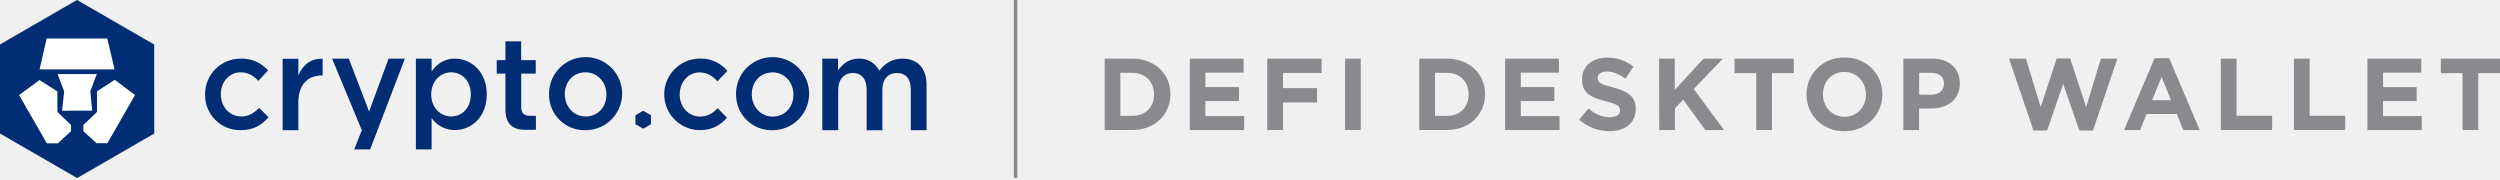
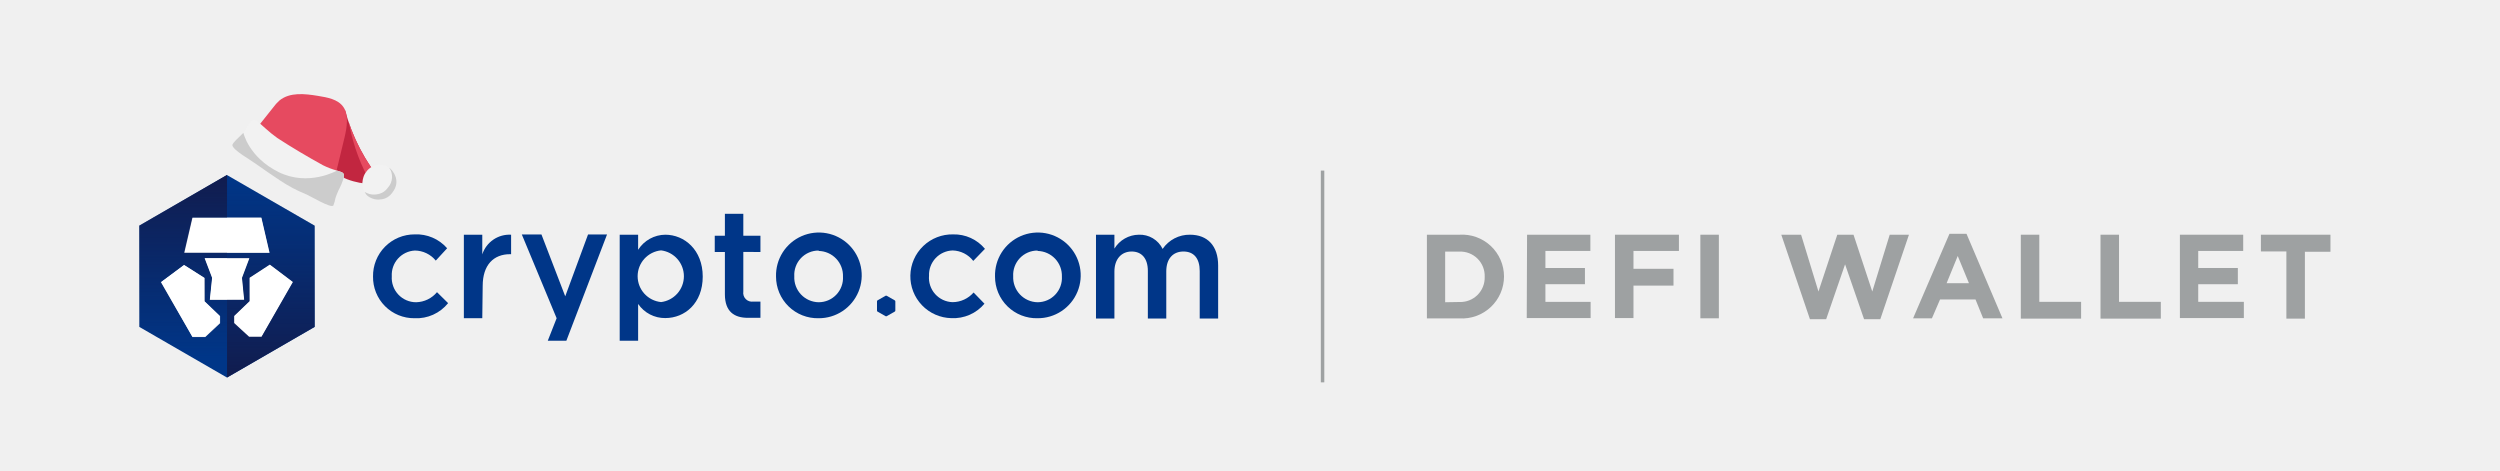
- <svg xmlns="http://www.w3.org/2000/svg" width="1200" height="86" viewBox="0 0 1200 86" fill="none">
-   <path d="M115.44 62.49C113.195 62.515 110.967 62.091 108.888 61.241C106.809 60.392 104.922 59.134 103.337 57.543C101.752 55.952 100.503 54.059 99.662 51.977C98.82 49.895 98.405 47.665 98.44 45.42C98.404 43.158 98.82 40.912 99.663 38.813C100.506 36.714 101.76 34.804 103.351 33.195C104.941 31.587 106.837 30.312 108.927 29.446C111.016 28.579 113.258 28.139 115.52 28.15C117.997 28.044 120.467 28.499 122.743 29.481C125.02 30.462 127.046 31.946 128.67 33.82L123.99 38.82C121.69 36.39 119.26 34.71 115.45 34.71C109.97 34.71 105.98 39.45 105.98 45.24C105.98 51.03 109.98 55.9 115.83 55.9C119.38 55.9 122 54.21 124.36 51.78L128.91 56.27C125.66 59.93 121.86 62.49 115.44 62.49Z" fill="#002D74" />
-   <path d="M143.21 62.49H135.67V28.22H143.21V36.22C145.27 31.3 149.07 27.94 154.87 28.22V36.22H154.43C147.82 36.22 143.21 40.52 143.21 49.22V62.49Z" fill="#002D74" />
-   <path d="M194.33 28.15L177.67 71.71H170.03L173.67 62.5L159.4 28.15H167.43L177.17 53.52L186.52 28.15H194.33Z" fill="#002D74" />
-   <path d="M218.32 62.43C216.129 62.451 213.966 61.932 212.022 60.921C210.077 59.91 208.411 58.436 207.17 56.63V71.72H199.63V28.15H207.17V34.32C209.6 30.9 213.03 28.15 218.32 28.15C226.11 28.15 233.65 34.32 233.65 45.29C233.65 56.26 226.17 62.43 218.32 62.43ZM216.58 34.72C211.47 34.72 206.98 38.89 206.98 45.31C206.98 51.73 211.47 55.9 216.58 55.9C221.69 55.9 225.99 51.9 225.99 45.31C225.99 38.72 221.69 34.72 216.58 34.72Z" fill="#002D74" />
-   <path d="M250.18 35.32V51.46C250.18 54.38 251.67 55.57 254.23 55.57H257.23V62.3H252C246.51 62.3 242.61 59.84 242.61 52.64V35.32H238.43V28.85H242.61V19.85H250.15V28.85H257.15V35.32H250.18Z" fill="#002D74" />
-   <path d="M281 62.49C278.724 62.55 276.459 62.153 274.34 61.321C272.22 60.489 270.29 59.24 268.662 57.648C267.035 56.056 265.743 54.154 264.865 52.053C263.987 49.952 263.54 47.697 263.55 45.42C263.456 41.929 264.407 38.489 266.281 35.541C268.155 32.593 270.865 30.272 274.066 28.875C277.267 27.478 280.813 27.068 284.248 27.698C287.683 28.328 290.852 29.969 293.349 32.412C295.846 34.854 297.557 37.986 298.262 41.407C298.968 44.828 298.636 48.381 297.309 51.612C295.983 54.843 293.722 57.604 290.816 59.542C287.911 61.48 284.493 62.507 281 62.49ZM281 34.72C274.95 34.72 271.09 39.46 271.09 45.25C271.09 51.04 275.26 55.91 281.09 55.91C287.2 55.91 291.09 51.17 291.09 45.38C291.09 39.59 287 34.72 281 34.72Z" fill="#002D74" />
-   <path d="M370.76 62.49C368.484 62.55 366.219 62.153 364.1 61.321C361.98 60.489 360.05 59.24 358.422 57.648C356.795 56.056 355.503 54.154 354.625 52.053C353.747 49.952 353.3 47.697 353.31 45.42C353.216 41.929 354.167 38.489 356.041 35.541C357.915 32.593 360.625 30.272 363.826 28.875C367.027 27.478 370.573 27.068 374.008 27.698C377.443 28.328 380.612 29.969 383.109 32.412C385.606 34.854 387.317 37.986 388.022 41.407C388.728 44.828 388.396 48.381 387.069 51.612C385.743 54.843 383.482 57.604 380.576 59.542C377.671 61.48 374.253 62.507 370.76 62.49ZM370.76 34.76C364.71 34.76 360.85 39.5 360.85 45.29C360.85 51.08 365.02 55.95 370.85 55.95C376.96 55.95 380.85 51.21 380.85 45.42C380.85 39.63 376.68 34.72 370.76 34.72V34.76Z" fill="#002D74" />
-   <path d="M433.21 28.15C440.38 28.15 444.74 32.7 444.74 40.74V62.49H437.2V43.05C437.2 37.81 434.77 35.05 430.53 35.05C426.29 35.05 423.53 37.92 423.53 43.21V62.53H416V43.03C416 37.92 413.51 35.03 409.33 35.03C405.15 35.03 402.33 38.14 402.33 43.25V62.51H394.7V28.15H402.24V33.82C404.36 30.9 407.24 28.15 412.24 28.15C414.26 28.056 416.263 28.555 418.003 29.585C419.742 30.616 421.142 32.133 422.03 33.95C424.74 30.46 428.23 28.15 433.21 28.15Z" fill="#002D74" />
-   <path d="M312.47 55.57V59.37C312.472 59.447 312.452 59.524 312.414 59.591C312.375 59.658 312.318 59.713 312.25 59.75L308.96 61.65C308.893 61.69 308.817 61.711 308.74 61.711C308.663 61.711 308.587 61.69 308.52 61.65L305.23 59.75C305.163 59.712 305.108 59.656 305.069 59.589C305.031 59.523 305.01 59.447 305.01 59.37V55.57C305.012 55.493 305.033 55.419 305.072 55.352C305.11 55.286 305.165 55.23 305.23 55.19L308.52 53.29C308.587 53.25 308.663 53.23 308.74 53.23C308.817 53.23 308.893 53.25 308.96 53.29L312.25 55.19C312.317 55.228 312.372 55.284 312.411 55.351C312.449 55.417 312.47 55.493 312.47 55.57Z" fill="#002D74" />
-   <path d="M335.43 62.45C330.914 62.301 326.639 60.379 323.531 57.099C320.424 53.819 318.734 49.447 318.829 44.929C318.924 40.412 320.795 36.114 324.037 32.968C327.28 29.821 331.632 28.079 336.15 28.12C338.623 28.066 341.075 28.57 343.326 29.595C345.577 30.62 347.567 32.14 349.15 34.04L344.38 39.04C342.12 36.57 339.72 34.84 335.92 34.76C330.44 34.66 326.36 39.32 326.25 45.11C326.14 50.9 330.09 55.84 335.89 55.96C339.44 56.02 342.09 54.39 344.5 51.96L348.96 56.53C345.7 60.09 341.85 62.57 335.43 62.45Z" fill="#002D74" />
-   <g style="mix-blend-mode:multiply">
-     <path style="mix-blend-mode:multiply" d="M37 0V18.48H51.5L55 33.32H37V35.56H46.46L43.36 43.86L44.26 53.12H37V85.43L74 64.06V21.37L37 0ZM51.57 68.72H46.32L40 62.95V60.01L46.55 53.72V43.85L55.08 38.3L64.81 45.62L51.57 68.72Z" fill="url(#paint0_linear_4206_32009)" />
-   </g>
-   <path style="mix-blend-mode:multiply" d="M29.8 53.15L30.8 43.86L27.63 35.56H37V33.32H19L22.38 18.48H37V0L0 21.37V64.09L37 85.46V53.15H29.8ZM34.08 62.95L27.8 68.8H22.48L9.17 45.66L18.94 38.41L27.56 43.89V53.72L34.08 59.97V62.95Z" fill="url(#paint1_linear_4206_32009)" />
-   <path d="M488.27 0H486.66V85.46H488.27V0Z" fill="#898A8D" />
-   <path d="M530.24 28.16H543.59C554.36 28.16 561.8 35.55 561.8 45.16V45.26C561.8 54.9 554.36 62.39 543.59 62.39H530.24V28.16ZM537.77 34.96V55.61H543.59C549.76 55.61 553.92 51.46 553.92 45.39V45.29C553.92 39.22 549.76 34.96 543.59 34.96H537.77Z" fill="#898A8D" />
-   <path d="M571.1 28.16H596.94V34.87H578.58V41.81H594.73V48.52H578.58V55.72H597.18V62.43H571.1V28.16Z" fill="#898A8D" />
-   <path d="M608.29 28.16H634.37V35.01H615.83V42.3H632.17V49.16H615.83V62.42H608.29V28.16Z" fill="#898A8D" />
-   <path d="M645.63 28.16H653.16V62.42H645.63V28.16Z" fill="#898A8D" />
-   <path d="M681.25 28.16H694.61C705.38 28.16 712.82 35.55 712.82 45.16V45.26C712.82 54.9 705.38 62.39 694.61 62.39H681.25V28.16ZM688.79 34.96V55.61H694.61C700.78 55.61 704.94 51.46 704.94 45.39V45.29C704.94 39.22 700.78 34.96 694.61 34.96H688.79Z" fill="#898A8D" />
-   <path d="M722.46 28.16H748.3V34.87H730V41.81H746.1V48.52H730V55.72H748.59V62.43H722.46V28.16Z" fill="#898A8D" />
-   <path d="M758 57.43L762.45 52.09C765.53 54.639 768.76 56.25 772.68 56.25C775.76 56.25 777.62 55.029 777.62 53.02V52.919C777.62 51.01 776.45 50.039 770.72 48.569C763.82 46.809 759.37 44.9 759.37 38.099V38C759.37 31.78 764.37 27.669 771.37 27.669C775.989 27.595 780.488 29.138 784.09 32.029L780.2 37.719C777.2 35.62 774.2 34.349 771.3 34.349C768.4 34.349 766.89 35.669 766.89 37.349V37.45C766.89 39.7 768.36 40.45 774.28 41.95C781.28 43.76 785.15 46.26 785.15 52.23V52.33C785.15 59.13 779.96 62.95 772.57 62.95C767.199 62.969 762.01 61.003 758 57.43Z" fill="#898A8D" />
-   <path d="M796.36 28.16H803.89V43.16L817.69 28.16H826.94L813 42.72L827.58 62.44H818.58L807.96 47.85L803.96 51.96V62.42H796.43L796.36 28.16Z" fill="#898A8D" />
-   <path d="M843 35.11H832.57V28.16H861V35.11H850.53V62.42H843V35.11Z" fill="#898A8D" />
-   <path d="M867.12 45.39V45.29C867.12 35.55 874.8 27.57 885.37 27.57C895.94 27.57 903.53 35.45 903.53 45.19V45.29C903.53 55.03 895.85 63 885.27 63C874.69 63 867.12 55.13 867.12 45.39ZM895.65 45.39V45.29C895.65 39.42 891.34 34.52 885.27 34.52C879.2 34.52 875 39.32 875 45.19V45.29C875 51.16 879.3 56.06 885.37 56.06C891.44 56.06 895.65 51.26 895.65 45.39Z" fill="#898A8D" />
-   <path d="M913.61 28.16H927.61C935.78 28.16 940.72 33.01 940.72 40V40.1C940.72 48.03 934.55 52.1 926.87 52.1H921.15V62.42H913.61V28.16ZM927.12 45.44C930.88 45.44 933.12 43.18 933.12 40.25V40.15C933.12 36.77 930.77 34.96 927 34.96H921.18V45.44H927.12Z" fill="#898A8D" />
-   <path d="M964.36 28.16H972.43L979.53 51.36L987.21 28.06H993.67L1001.35 51.36L1008.45 28.16H1016.33L1004.63 62.66H998.07L990.34 40.25L982.61 62.66H976.05L964.36 28.16Z" fill="#898A8D" />
-   <path d="M1034.19 27.92H1041.19L1055.87 62.42H1047.99L1044.86 54.73H1030.37L1027.24 62.42H1019.56L1034.19 27.92ZM1042.12 48.08L1037.57 36.97L1033 48.08H1042.12Z" fill="#898A8D" />
-   <path d="M1066 28.16H1073.54V55.57H1090.62V62.42H1066V28.16Z" fill="#898A8D" />
-   <path d="M1101.09 28.16H1108.62V55.57H1125.7V62.42H1101.09V28.16Z" fill="#898A8D" />
-   <path d="M1136.37 28.16H1162.21V34.87H1143.86V41.81H1160V48.52H1143.85V55.72H1162.44V62.43H1136.36L1136.37 28.16Z" fill="#898A8D" />
-   <path d="M1182 35.11H1171.6V28.16H1200V35.11H1189.58V62.42H1182V35.11Z" fill="#898A8D" />
-   <path d="M37 0L0 21.37V64.09L37 85.46L74 64.09V21.37L37 0ZM37 0L0 21.37V64.09L37 85.46L74 64.09V21.37L37 0Z" fill="white" />
-   <path d="M37 0L0 21.37V64.09L37 85.46L74 64.09V21.37L37 0ZM22.38 18.48H51.5L55 33.32H19L22.38 18.48ZM34.08 62.95L27.8 68.8H22.48L9.17 45.66L18.94 38.41L27.56 43.89V53.72L34.08 59.97V62.95ZM29.8 53.15L30.8 43.86L27.63 35.56H46.45L43.35 43.86L44.25 53.12H36.99L29.8 53.15ZM51.57 68.72H46.32L40 62.95V60.01L46.55 53.72V43.85L55.08 38.3L64.81 45.62L51.57 68.72Z" fill="#002D74" />
+ <svg xmlns="http://www.w3.org/2000/svg" width="850" height="160" viewBox="0 0 850 160" fill="none">
+   <path d="M485.148 79.802H496.187C498.129 79.673 500.078 79.945 501.911 80.599C503.745 81.254 505.425 82.277 506.847 83.607C508.27 84.936 509.405 86.543 510.182 88.328C510.959 90.114 511.361 92.039 511.365 93.986C511.365 95.938 510.965 97.869 510.19 99.66C509.416 101.451 508.282 103.065 506.86 104.402C505.438 105.738 503.758 106.77 501.922 107.432C500.086 108.095 498.134 108.374 496.187 108.254H485.148V79.802ZM496.187 102.679C497.322 102.725 498.456 102.537 499.516 102.126C500.575 101.714 501.539 101.089 502.347 100.289C503.155 99.489 503.789 98.531 504.211 97.476C504.632 96.42 504.831 95.288 504.796 94.152C504.843 93.009 504.653 91.868 504.236 90.802C503.82 89.737 503.187 88.769 502.378 87.96C501.569 87.15 500.601 86.518 499.536 86.102C498.47 85.686 497.33 85.495 496.187 85.542H491.357V102.762L496.187 102.679Z" fill="#9EA1A2" />
+   <path d="M519.202 79.802H540.727V85.321H525.439V91.116H538.879V96.635H525.439V102.624H540.81V108.143H519.091L519.202 79.802Z" fill="#9EA1A2" />
+   <path d="M549.089 79.802H570.835V85.321H555.381V91.392H568.986V97.105H555.381V108.143H549.089V79.802Z" fill="#9EA1A2" />
+   <path d="M578.121 79.802H584.413V108.226H578.121V79.802Z" fill="#9EA1A2" />
+   <path d="M605.635 79.802H612.369L618.275 99.119L624.677 79.802H630.196L636.571 99.119L642.505 79.802H649.045L639.303 108.53H633.784L627.326 89.874L620.896 108.53H615.377L605.635 79.802Z" fill="#9EA1A2" />
+   <path d="M662.816 79.498H668.611L680.836 108.226H674.269L671.674 101.824H659.615L656.855 108.226H650.452L662.816 79.498ZM669.439 96.277L665.63 87.032L661.85 96.277H669.439Z" fill="#9EA1A2" />
+   <path d="M687.073 79.802H693.365V102.624H707.577V108.337H687.073V79.802Z" fill="#9EA1A2" />
+   <path d="M714.173 79.802H720.466V102.624H734.678V108.337H714.173V79.802Z" fill="#9EA1A2" />
+   <path d="M741.163 79.802H762.688V85.321H747.4V91.116H760.867V96.635H747.4V102.624H762.909V108.143H741.163V79.802Z" fill="#9EA1A2" />
+   <path d="M777.37 85.486H768.705V79.802H792.355V85.597H783.662V108.337H777.37V85.486Z" fill="#9EA1A2" />
+   <path d="M450.265 58H449.079V130H450.265V58Z" fill="#9EA1A2" />
+   <path d="M77.184 59.518L47.38 76.738V111.151L77.184 128.372L106.989 111.151V76.738L77.184 59.518ZM65.428 74.006H88.885L91.645 85.956H62.641L65.428 74.006ZM74.838 109.882L69.789 114.601H65.483L54.776 95.973L62.641 90.123L69.595 94.538V102.486L74.838 107.509V109.882ZM71.389 101.989L72.162 94.511L69.623 87.832H84.801L82.29 94.511L83.035 101.962H71.389V101.989ZM88.941 114.546H84.691L79.64 109.882V107.398L84.884 102.376V94.428L91.756 89.957L99.593 95.863L88.941 114.546Z" fill="#003688" />
+   <path d="M140.933 108.199C139.069 108.217 137.22 107.862 135.495 107.155C133.77 106.448 132.204 105.402 130.89 104.08C129.576 102.758 128.539 101.187 127.842 99.458C127.145 97.729 126.801 95.878 126.831 94.014C126.801 92.139 127.146 90.277 127.845 88.537C128.544 86.796 129.583 85.213 130.901 83.879C132.22 82.546 133.791 81.488 135.523 80.769C137.255 80.05 139.113 79.684 140.988 79.691C143.065 79.595 145.136 79.97 147.047 80.787C148.959 81.604 150.661 82.843 152.027 84.41L148.163 88.605C147.304 87.549 146.224 86.695 144.998 86.104C143.773 85.512 142.431 85.198 141.07 85.183C139.978 85.236 138.907 85.505 137.919 85.974C136.931 86.443 136.045 87.104 135.314 87.917C134.583 88.731 134.02 89.681 133.658 90.713C133.296 91.745 133.142 92.839 133.206 93.931C133.13 95.064 133.288 96.2 133.67 97.269C134.052 98.338 134.65 99.317 135.426 100.145C136.203 100.974 137.141 101.633 138.183 102.083C139.226 102.534 140.349 102.765 141.485 102.762C142.843 102.731 144.178 102.409 145.401 101.819C146.625 101.228 147.708 100.383 148.577 99.34L152.358 103.066C150.993 104.762 149.247 106.111 147.261 107.003C145.276 107.895 143.107 108.305 140.933 108.199Z" fill="#003688" />
+   <path d="M163.976 108.199H157.712V79.802H163.976V86.48C164.643 84.441 165.965 82.681 167.738 81.473C169.51 80.265 171.632 79.677 173.773 79.802V86.425H173.415C167.895 86.425 164.114 89.985 164.114 97.243L163.976 108.199Z" fill="#003688" />
+   <path d="M206.392 79.719L192.566 115.843H186.247L189.255 108.199L177.416 79.719H184.094L192.18 100.747L199.935 79.719H206.392Z" fill="#003688" />
+   <path d="M226.207 108.143C224.39 108.166 222.595 107.739 220.983 106.902C219.37 106.064 217.988 104.841 216.962 103.342V115.843H210.697V79.802H216.962V84.934C217.95 83.374 219.315 82.086 220.93 81.189C222.545 80.292 224.36 79.815 226.207 79.802C232.665 79.802 238.929 84.934 238.929 94.041C238.929 103.148 232.803 108.143 226.207 108.143ZM224.772 85.128C222.588 85.34 220.561 86.358 219.087 87.983C217.612 89.607 216.795 91.723 216.795 93.917C216.795 96.112 217.612 98.227 219.087 99.852C220.561 101.477 222.588 102.495 224.772 102.707C226.913 102.438 228.884 101.397 230.311 99.778C231.739 98.16 232.527 96.076 232.527 93.917C232.527 91.759 231.739 89.675 230.311 88.056C228.884 86.438 226.913 85.397 224.772 85.128Z" fill="#003688" />
+   <path d="M252.728 85.652V99.119C252.654 99.581 252.689 100.053 252.831 100.498C252.973 100.943 253.218 101.348 253.546 101.681C253.873 102.014 254.275 102.266 254.717 102.415C255.16 102.565 255.632 102.608 256.095 102.541H258.55V108.061H254.273C249.719 108.061 246.463 106.019 246.463 100.058V85.68H243.014V80.16H246.463V72.681H252.728V80.16H258.55V85.68L252.728 85.652Z" fill="#003688" />
+   <path d="M278.337 108.198C276.448 108.243 274.569 107.908 272.811 107.215C271.053 106.522 269.452 105.483 268.102 104.161C266.752 102.839 265.68 101.26 264.949 99.517C264.219 97.775 263.844 95.903 263.848 94.014C263.772 91.113 264.563 88.256 266.12 85.807C267.678 83.359 269.93 81.431 272.59 80.271C275.249 79.111 278.195 78.772 281.049 79.297C283.903 79.821 286.535 81.186 288.608 83.216C290.681 85.246 292.102 87.849 292.687 90.691C293.272 93.533 292.995 96.485 291.891 99.168C290.788 101.852 288.909 104.145 286.494 105.754C284.079 107.363 281.238 108.214 278.337 108.198ZM278.337 85.183C277.209 85.181 276.093 85.41 275.056 85.855C274.02 86.3 273.086 86.952 272.311 87.771C271.535 88.59 270.936 89.559 270.548 90.618C270.161 91.678 269.994 92.805 270.058 93.931C270.002 95.059 270.174 96.187 270.564 97.247C270.953 98.308 271.552 99.279 272.324 100.103C273.097 100.927 274.027 101.587 275.06 102.044C276.093 102.5 277.207 102.745 278.337 102.762C279.465 102.764 280.581 102.535 281.617 102.09C282.654 101.645 283.588 100.993 284.363 100.174C285.139 99.354 285.739 98.386 286.126 97.326C286.513 96.267 286.68 95.14 286.616 94.014C286.649 92.898 286.46 91.787 286.061 90.744C285.662 89.701 285.06 88.748 284.29 87.94C283.52 87.132 282.598 86.484 281.576 86.034C280.554 85.585 279.453 85.342 278.337 85.321V85.183Z" fill="#003688" />
+   <path d="M352.766 108.198C350.878 108.243 349 107.908 347.244 107.214C345.487 106.521 343.888 105.482 342.54 104.16C341.192 102.837 340.123 101.258 339.395 99.516C338.668 97.773 338.297 95.902 338.305 94.014C338.228 91.112 339.02 88.253 340.578 85.804C342.137 83.356 344.391 81.428 347.052 80.269C349.714 79.11 352.661 78.772 355.515 79.299C358.37 79.826 361.002 81.193 363.074 83.226C365.146 85.258 366.565 87.864 367.146 90.708C367.728 93.552 367.447 96.505 366.339 99.188C365.232 101.871 363.348 104.162 360.93 105.768C358.511 107.373 355.669 108.219 352.766 108.198ZM352.766 85.183C351.638 85.181 350.522 85.41 349.485 85.855C348.449 86.3 347.514 86.952 346.739 87.771C345.964 88.59 345.364 89.559 344.977 90.618C344.589 91.678 344.423 92.805 344.487 93.931C344.435 95.058 344.609 96.184 345 97.243C345.391 98.302 345.99 99.271 346.761 100.094C347.533 100.918 348.462 101.578 349.493 102.036C350.525 102.494 351.638 102.741 352.766 102.762C353.894 102.764 355.01 102.535 356.046 102.09C357.083 101.645 358.017 100.993 358.792 100.174C359.567 99.354 360.167 98.386 360.554 97.326C360.942 96.267 361.109 95.14 361.045 94.014C361.078 92.898 360.889 91.787 360.49 90.744C360.09 89.701 359.488 88.748 358.718 87.94C357.949 87.132 357.026 86.484 356.005 86.034C354.983 85.585 353.882 85.342 352.766 85.321V85.183Z" fill="#003688" />
+   <path d="M404.592 79.802C410.553 79.802 414.169 83.582 414.169 90.261V108.309H407.904V92.165C407.904 87.832 405.89 85.514 402.385 85.514C398.88 85.514 396.534 87.888 396.534 92.275V108.309H390.27V92.11C390.27 87.888 388.2 85.514 384.75 85.514C381.301 85.514 378.9 88.081 378.9 92.331V108.309H372.636V79.802H378.9V84.521C379.766 83.096 380.981 81.916 382.429 81.09C383.878 80.265 385.512 79.821 387.179 79.802C388.855 79.729 390.515 80.147 391.957 81.005C393.398 81.863 394.558 83.123 395.292 84.631C396.321 83.118 397.71 81.885 399.333 81.042C400.956 80.199 402.763 79.773 404.592 79.802Z" fill="#003688" />
+   <path d="M304.417 102.459V105.604C304.414 105.671 304.394 105.736 304.361 105.794C304.327 105.851 304.28 105.9 304.223 105.936L301.464 107.509C301.408 107.536 301.347 107.55 301.284 107.55C301.222 107.55 301.161 107.536 301.105 107.509L298.345 105.936C298.292 105.899 298.249 105.849 298.22 105.791C298.191 105.733 298.178 105.669 298.18 105.604V102.459C298.178 102.394 298.191 102.33 298.22 102.272C298.249 102.214 298.292 102.164 298.345 102.127L301.105 100.554C301.161 100.527 301.222 100.513 301.284 100.513C301.347 100.513 301.408 100.527 301.464 100.554L304.223 102.127C304.28 102.163 304.327 102.212 304.361 102.269C304.394 102.327 304.414 102.392 304.417 102.459Z" fill="#003688" />
+   <path d="M323.458 108.171C321.588 108.131 319.744 107.723 318.031 106.971C316.319 106.218 314.772 105.136 313.478 103.786C310.864 101.058 309.441 97.404 309.521 93.628C309.602 89.851 311.179 86.261 313.907 83.647C316.634 81.034 320.288 79.611 324.065 79.691C326.122 79.639 328.165 80.053 330.038 80.904C331.912 81.755 333.568 83.02 334.883 84.603L330.909 88.715C330.079 87.638 329.02 86.758 327.807 86.143C326.594 85.527 325.259 85.189 323.899 85.155C322.807 85.187 321.733 85.435 320.737 85.885C319.741 86.334 318.843 86.976 318.097 87.774C317.35 88.572 316.769 89.51 316.387 90.533C316.004 91.557 315.828 92.646 315.869 93.738C315.771 94.861 315.903 95.993 316.258 97.063C316.612 98.133 317.181 99.119 317.93 99.962C318.68 100.804 319.594 101.485 320.615 101.961C321.637 102.438 322.745 102.701 323.872 102.735C325.228 102.726 326.567 102.429 327.8 101.863C329.032 101.296 330.13 100.474 331.019 99.451L334.718 103.259C333.348 104.892 331.618 106.185 329.664 107.037C327.711 107.889 325.587 108.278 323.458 108.171Z" fill="#003688" />
+   <path d="M82.235 94.455L84.746 87.777H69.54L72.107 94.455L71.334 101.962H77.129L82.952 101.906L82.235 94.455Z" fill="white" />
+   <path d="M91.7 90.012L84.829 94.483V102.431L79.558 107.481V109.854L84.635 114.491H88.858L99.538 95.918L91.7 90.012Z" fill="white" />
+   <path d="M88.803 74.006H65.345L62.613 85.956H91.645L88.803 74.006Z" fill="white" />
+   <path d="M69.512 94.483L62.558 90.067L54.693 95.918L65.428 114.546H69.706L74.783 109.854V107.481L69.512 102.431V94.483Z" fill="white" />
+   <path d="M77.184 59.518V74.006H88.885L91.645 85.956H77.184V87.777H84.801L82.29 94.455L83.035 101.907H77.184V128.344L106.989 111.124V76.738L77.184 59.518ZM88.941 114.491H84.691L79.64 109.827V107.398L84.884 102.376V94.428L91.756 89.957L99.593 95.863L88.941 114.491Z" fill="url(#paint0_linear_1360_4486)" />
+   <path d="M71.307 101.879L72.079 94.4L69.54 87.722H77.184V85.9H62.696L65.456 73.951H77.184V59.463L47.38 76.683V111.096L77.184 128.317V101.879H71.307ZM74.756 109.772L69.706 114.491H65.4L54.693 95.863L62.558 90.012L69.512 94.428V102.376L74.756 107.398V109.772Z" fill="url(#paint1_linear_1360_4486)" />
+   <path d="M117.273 37.305C119.698 46.522 124.155 55.08 130.317 62.351C125.536 63.146 118.563 61.997 114.71 59.16C112.904 57.864 111.392 56.202 110.273 54.281C109.154 52.361 108.452 50.226 108.214 48.016L117.273 37.305Z" fill="#C22640" />
+   <path d="M128.399 59.956C124.092 54.338 120.744 48.046 118.492 41.335C119.155 44.287 118.863 42.89 118.863 42.89C120.24 49.816 122.745 56.468 126.278 62.581C126.985 62.616 127.693 62.616 128.399 62.581C129.018 62.581 129.636 62.475 130.255 62.377C129.628 61.591 129.009 60.787 128.399 59.956Z" fill="#E64A60" />
+   <path d="M92.828 36.607C93.461 35.725 94.187 34.913 94.993 34.185C98.528 31.287 103.592 31.861 108.073 32.595C111.254 33.116 114.886 33.708 116.742 36.368C118.598 39.028 117.971 43.217 117.175 46.602L113.994 59.761L108.736 63.058C99.877 59.014 91.655 53.703 84.326 47.292L92.828 36.607Z" fill="#E64A60" />
+   <path d="M79.006 49.404C79.262 51.109 85.378 54.485 86.809 55.59C89.646 57.614 92.51 59.558 95.409 61.494C98.167 63.317 101.101 64.859 104.166 66.098C105.598 66.69 112.43 70.879 113.34 69.889C113.666 69.068 113.905 68.215 114.056 67.344C114.356 66.46 114.736 65.497 115.107 64.693C115.841 63.331 116.433 61.898 116.875 60.416C117.193 58.577 116.46 58.648 114.568 58.003C112.924 57.545 111.326 56.932 109.796 56.173C104.493 53.248 99.35 50.208 94.286 46.92C92.917 45.934 91.604 44.871 90.353 43.739C89.567 43.12 87.296 40.761 86.403 40.796C85.051 40.796 83.522 44.252 82.753 45.153C81.984 46.054 78.847 48.67 79.006 49.404Z" fill="#F2F2F2" />
+   <path d="M123.547 60.292C123.75 59.602 124.086 58.96 124.537 58.4C124.958 57.798 125.5 57.289 126.128 56.907C126.76 56.517 127.463 56.255 128.196 56.138C128.937 55.992 129.699 55.992 130.441 56.138C131.199 56.35 131.908 56.711 132.526 57.199C133.119 57.676 136.724 61.29 133.41 65.532C132.971 66.181 132.394 66.724 131.72 67.123C131.046 67.522 130.292 67.766 129.513 67.839C128.732 67.96 127.936 67.921 127.171 67.724C126.407 67.518 125.688 67.174 125.05 66.708C124.501 66.151 124.061 65.498 123.751 64.781C122.752 63.058 123.344 61.043 123.547 60.292Z" fill="#F2F2F2" />
+   <path d="M79.006 49.404C79.262 51.109 85.378 54.485 86.809 55.59C89.646 57.614 92.51 59.558 95.409 61.494C98.167 63.317 101.101 64.859 104.166 66.098C105.598 66.69 112.43 70.879 113.34 69.889C113.666 69.068 113.905 68.215 114.056 67.344C114.356 66.46 114.736 65.497 115.107 64.693C115.841 63.331 116.433 61.898 116.875 60.415C117.193 58.577 116.46 58.648 114.568 58.003C114.568 58.003 104.847 63.544 94.693 58.489C84.538 53.434 82.753 45.153 82.753 45.153C81.975 46.019 78.847 48.67 79.006 49.404Z" fill="#CCCCCC" />
+   <path d="M132.526 57.154L132.358 57.039C133.041 58.053 133.368 59.264 133.286 60.484C133.204 61.703 132.719 62.86 131.908 63.774C131.453 64.413 130.876 64.957 130.211 65.373C129.53 65.751 128.783 65.994 128.01 66.089C127.23 66.206 126.434 66.167 125.668 65.974C125.095 65.813 124.546 65.579 124.033 65.276C124.248 65.816 124.594 66.293 125.041 66.664C125.68 67.13 126.399 67.474 127.162 67.68C127.927 67.877 128.724 67.916 129.504 67.795C130.284 67.722 131.037 67.477 131.711 67.079C132.385 66.68 132.962 66.137 133.401 65.488C136.724 61.246 133.119 57.632 132.526 57.154Z" fill="#CCCCCC" />
  <defs>
-     <linearGradient id="paint0_linear_4206_32009" x1="55.49" y1="76.24" x2="55.49" y2="9.01" gradientUnits="userSpaceOnUse">
-       <stop stop-color="#002D74" />
-       <stop offset="1" stop-color="#002D74" stop-opacity="0" />
+     <linearGradient id="paint0_linear_1360_4486" x1="92.004" y1="128.372" x2="92.004" y2="59.849" gradientUnits="userSpaceOnUse">
+       <stop stop-color="#111C4E" />
+       <stop offset="1" stop-color="#111C4E" stop-opacity="0" />
    </linearGradient>
-     <linearGradient id="paint1_linear_4206_32009" x1="18.49" y1="76.24" x2="18.49" y2="9.01" gradientUnits="userSpaceOnUse">
-       <stop stop-color="#002D74" stop-opacity="0" />
-       <stop offset="1" stop-color="#002D74" />
+     <linearGradient id="paint1_linear_1360_4486" x1="62.199" y1="59.628" x2="62.199" y2="121.776" gradientUnits="userSpaceOnUse">
+       <stop stop-color="#111C4E" />
+       <stop offset="1" stop-color="#111C4E" stop-opacity="0" />
    </linearGradient>
  </defs>
</svg>
